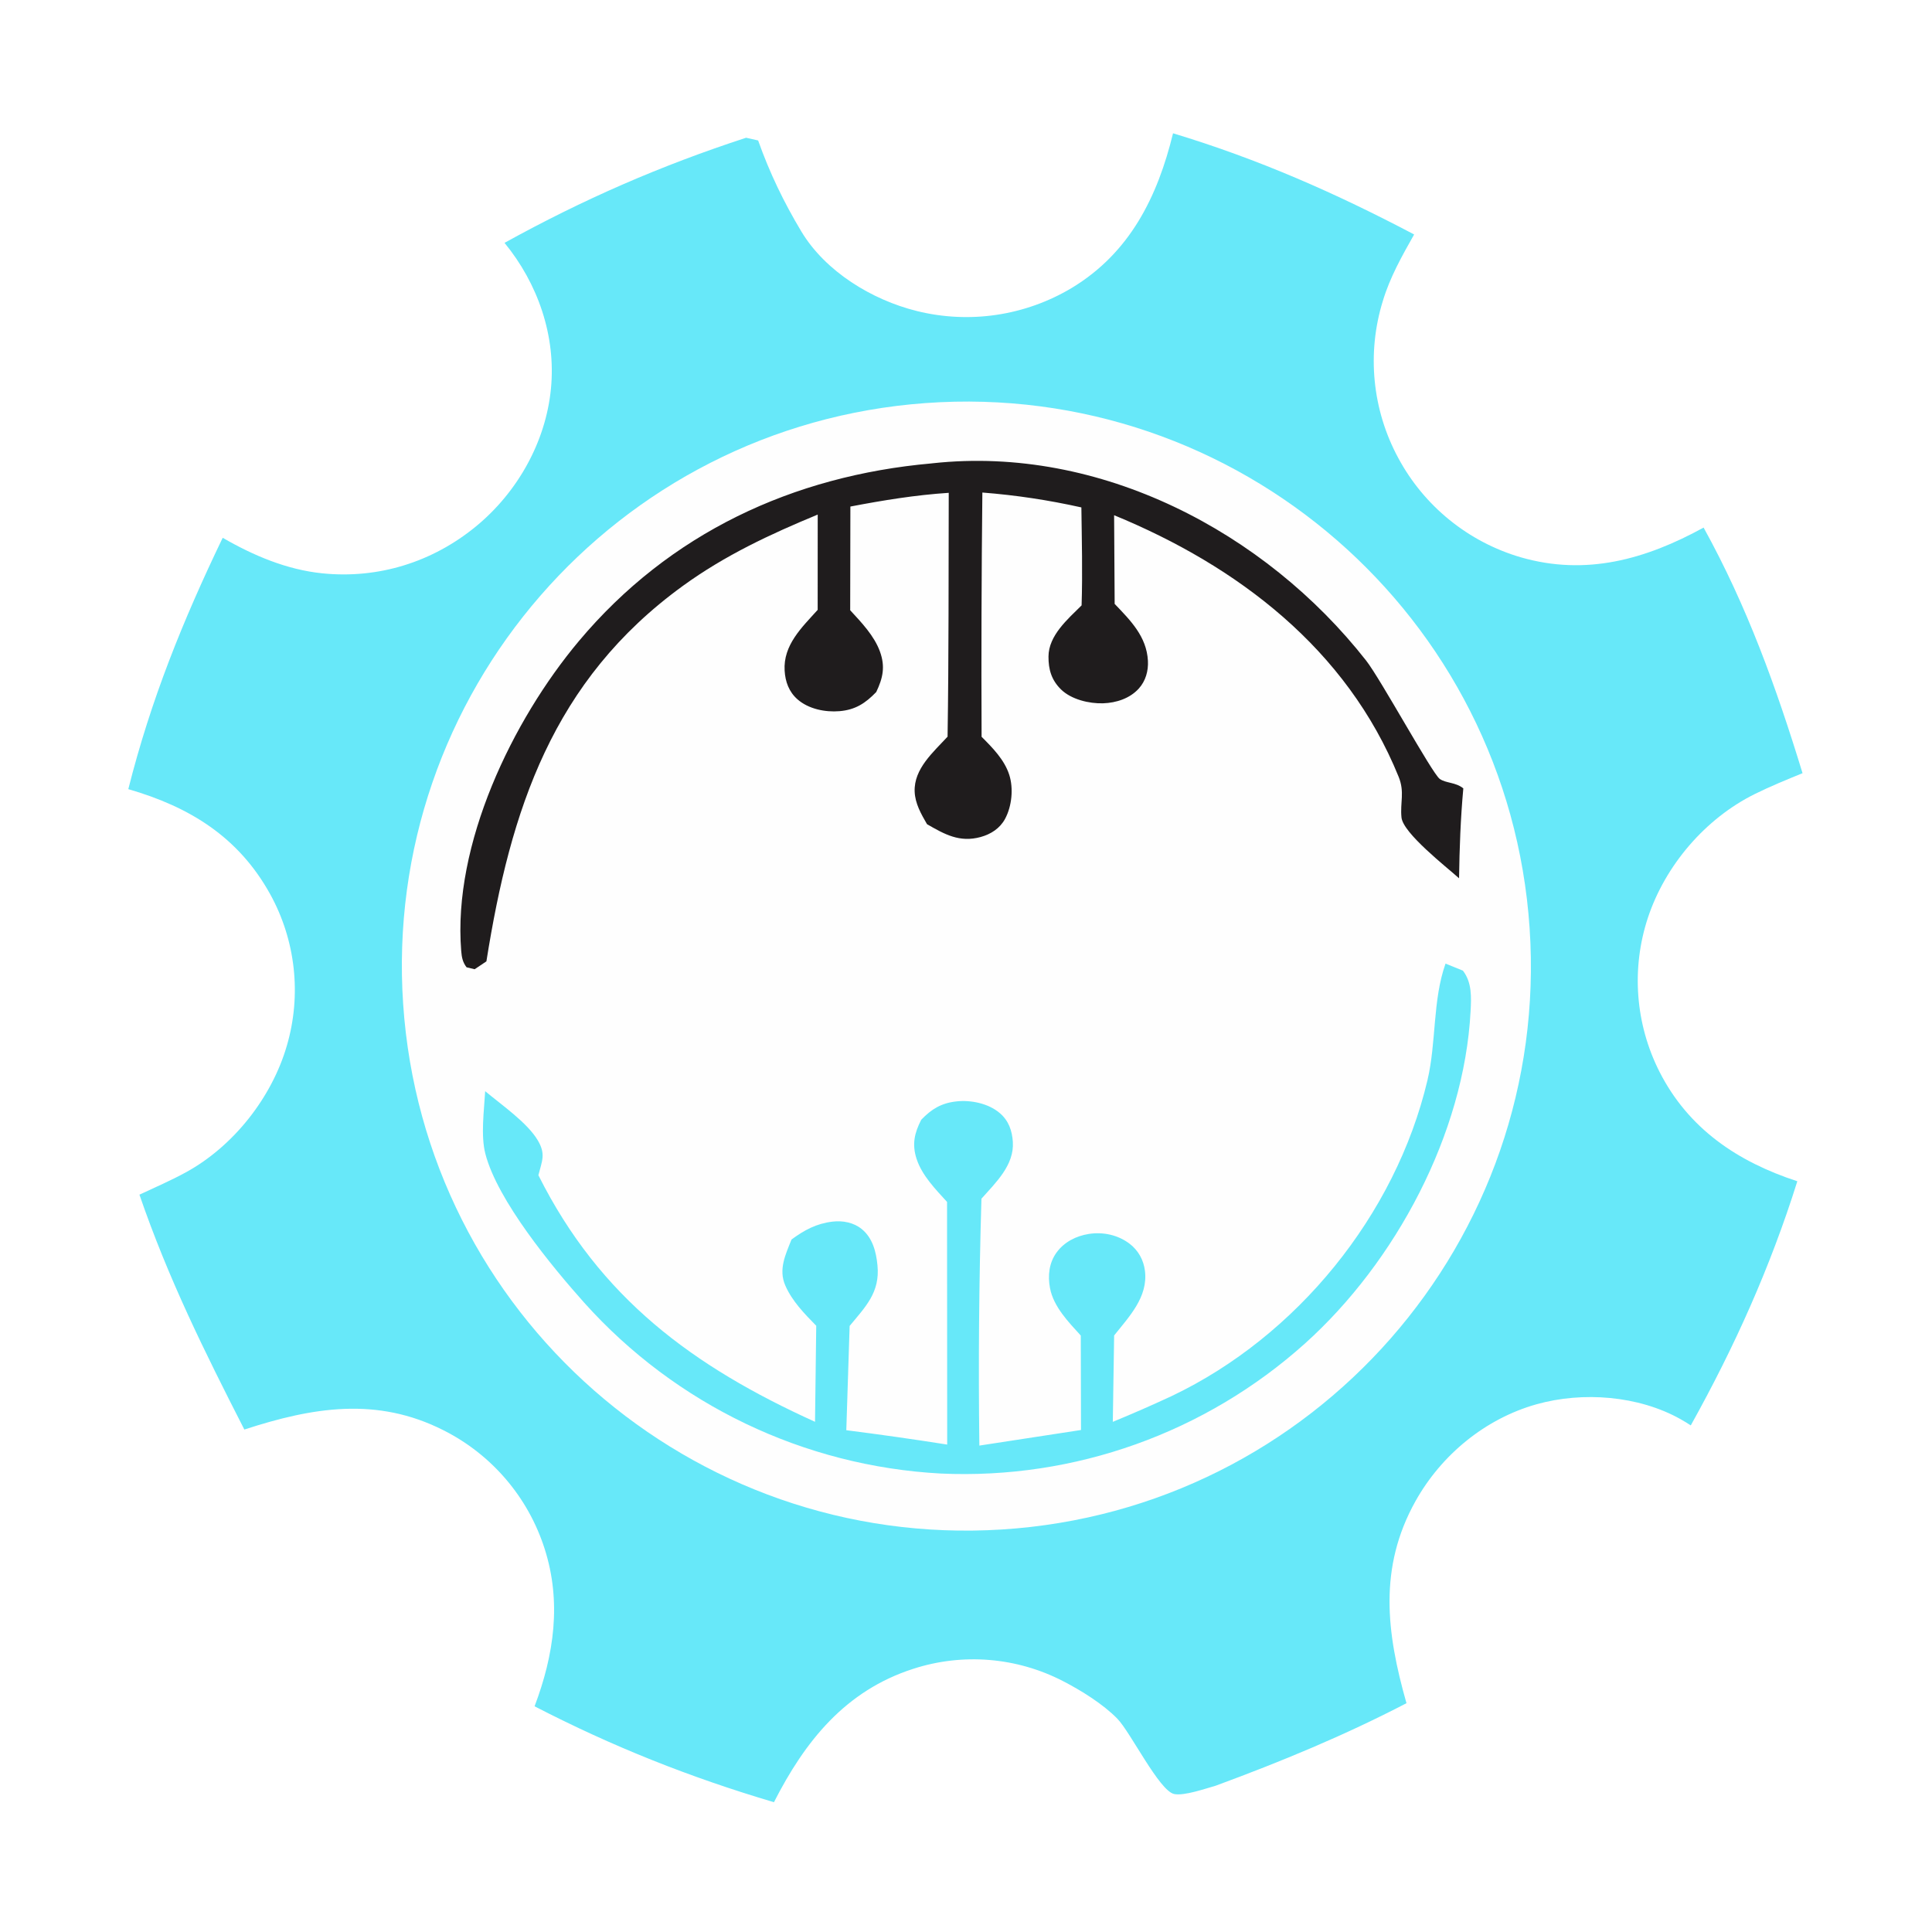
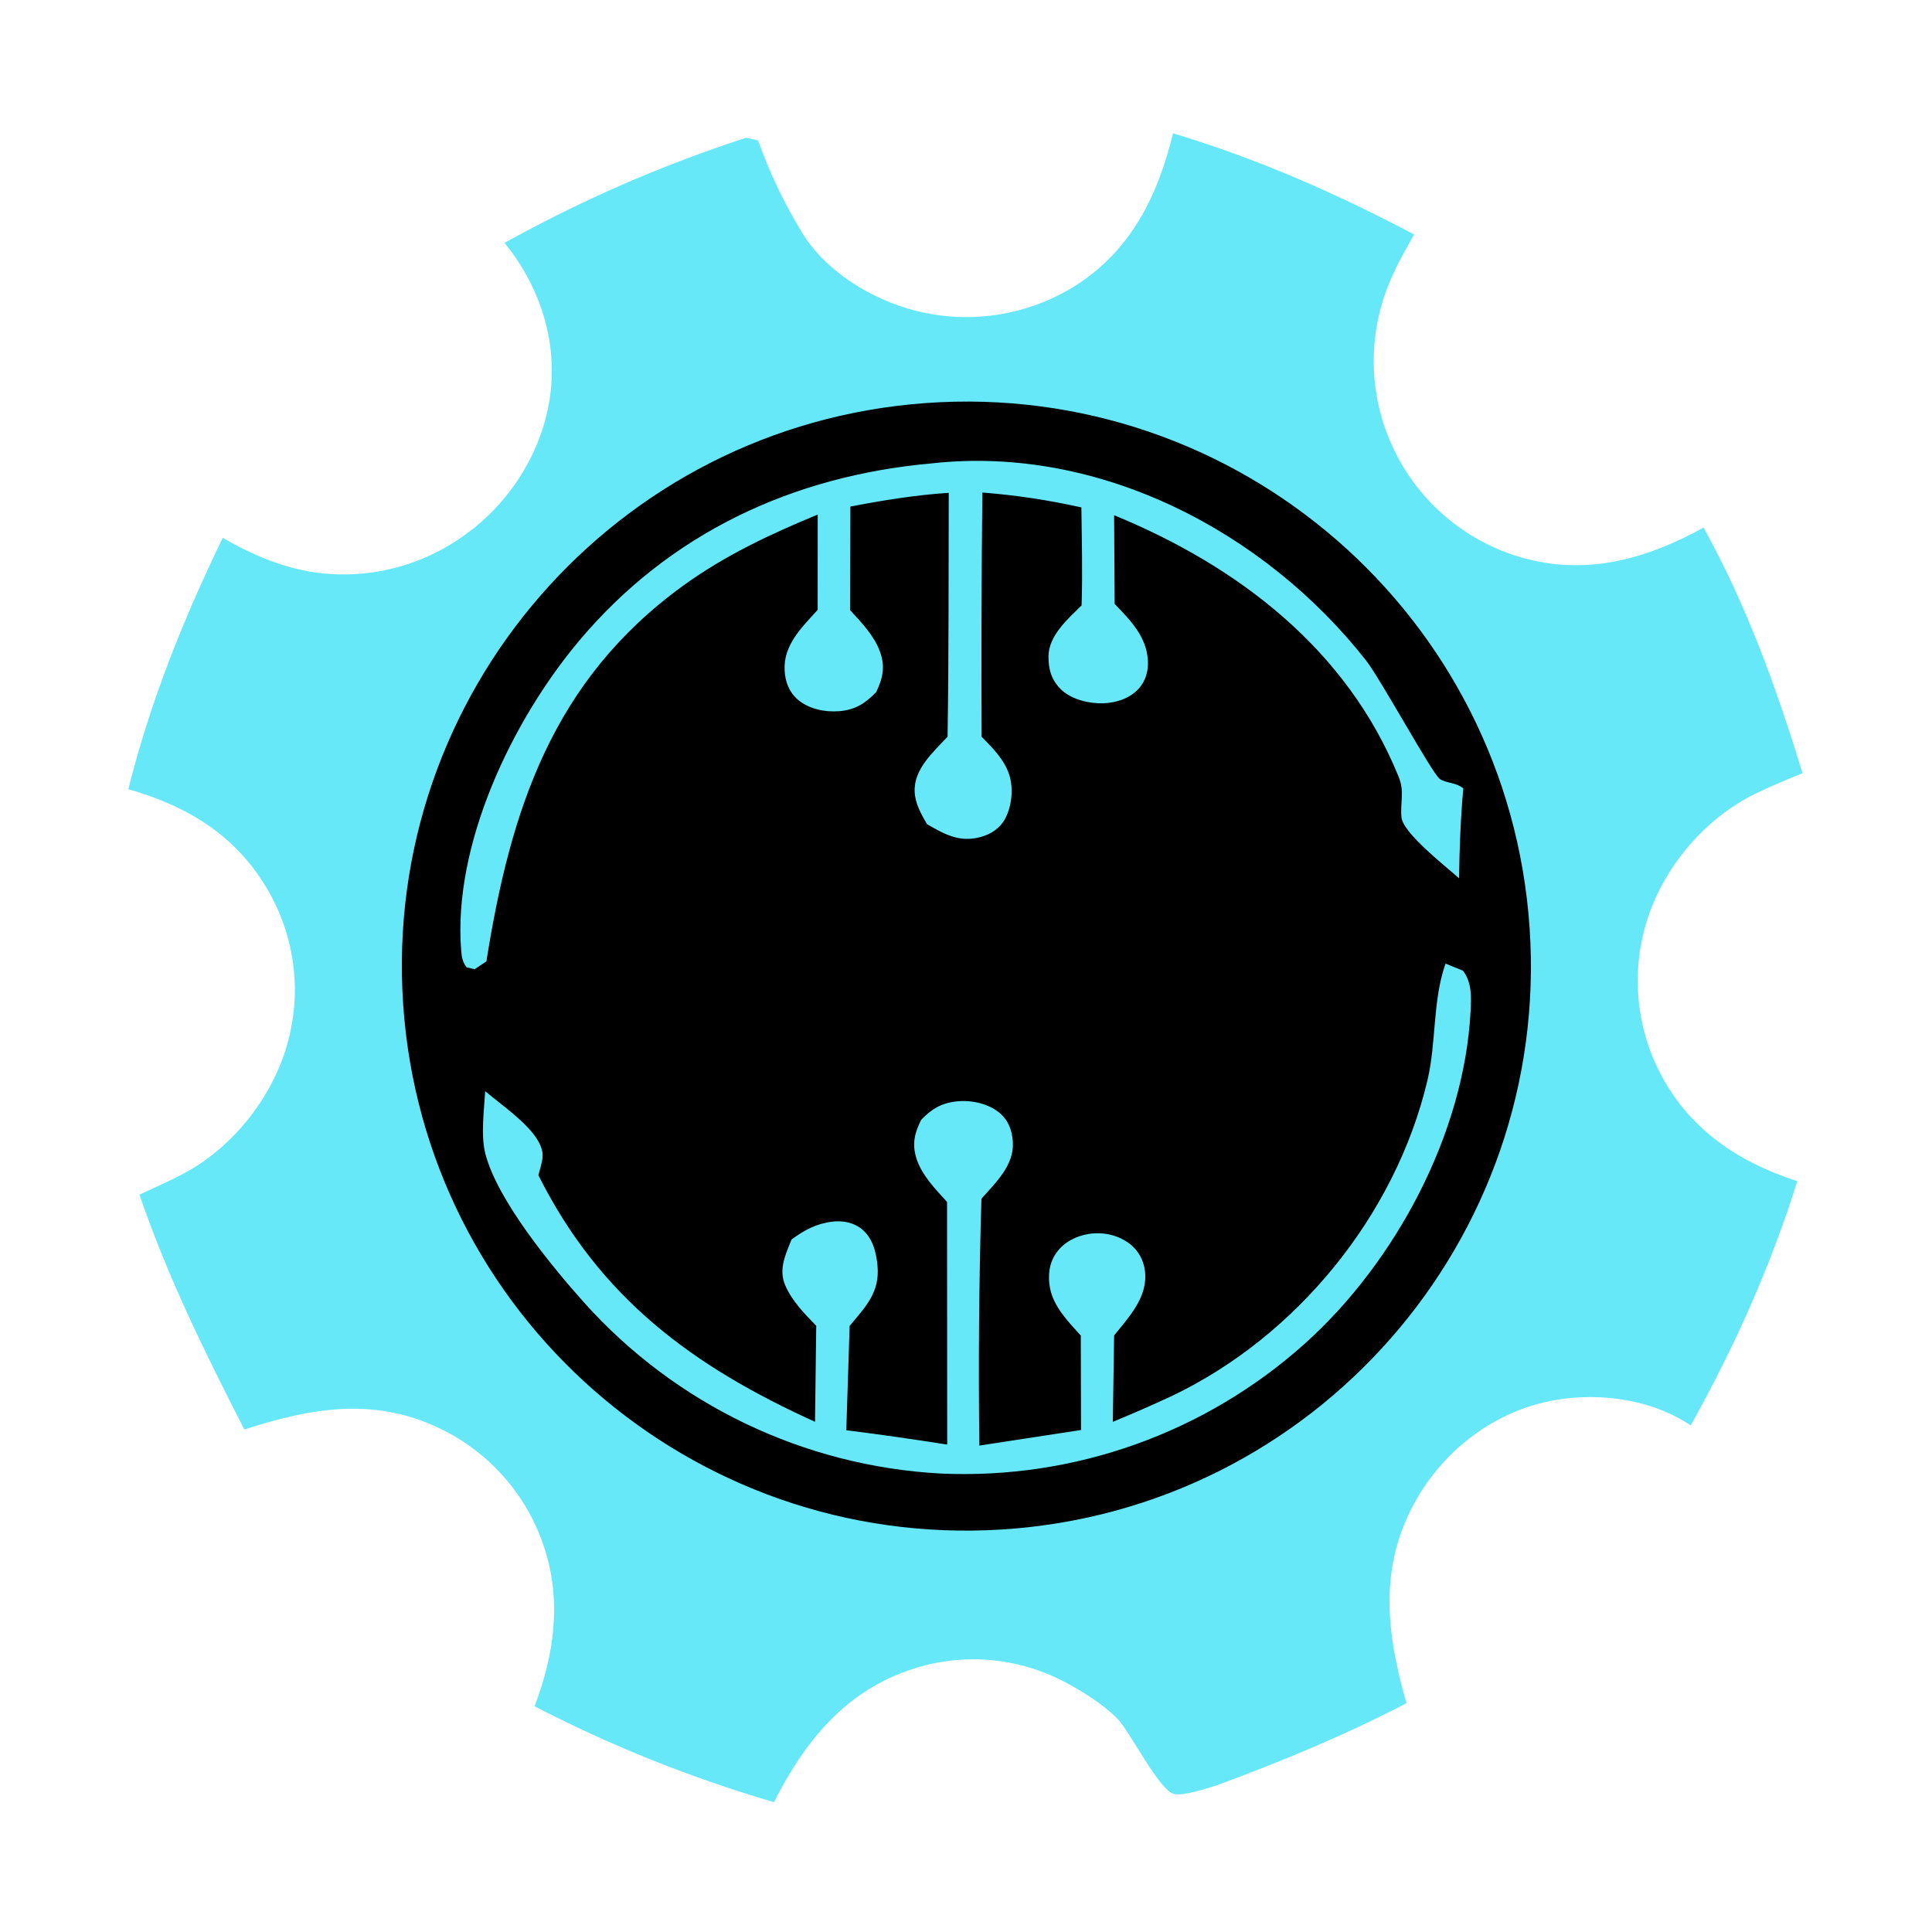
<svg xmlns="http://www.w3.org/2000/svg" width="688" height="688">
  <path fill="none" d="M0 0h688v688H0z" />
  <path fill="#67e8f9" d="m265.684 49.054 4.293.964c4.071 11.47 9.104 21.931 15.366 32.376 8.58 14.308 25.168 24.408 41.151 28.363a73.1 73.1 0 0 0 55.188-8.233c20.66-12.493 30.52-32.388 36.046-55.061 30.313 9.16 57.87 21.282 85.857 36.033-4.303 7.62-8.604 15.221-11.133 23.641a72.51 72.51 0 0 0 5.457 55.91 72.67 72.67 0 0 0 43.604 35.398c23.293 6.742 44.543.736 65.153-10.566 15.486 28.023 25.89 56.925 35.232 87.457-5.71 2.332-11.467 4.682-16.996 7.421-17.647 8.741-31.92 25.443-38.085 44.097a71.66 71.66 0 0 0 4.118 54.765c10.33 20.37 27.897 32.114 49.106 39.035-9.648 30.689-22.313 58.868-37.943 86.942a63 63 0 0 0-3.604-2.197c-14.994-8.429-34.848-9.94-51.275-5.34-18.275 5.117-33.928 18.004-43.151 34.513-13.232 23.685-10.341 46.88-3.21 71.95-22.073 11.475-44.645 20.808-67.975 29.395-3.541.993-11.216 3.682-14.742 2.95-5.299-1.1-15.52-21.96-20.236-26.813-5.023-5.17-12.913-10.082-19.34-13.387a69.5 69.5 0 0 0-53.416-4.366c-24.101 7.775-38.456 25.699-49.54 47.482-30.08-8.92-57.343-19.76-85.245-34.154 6.952-18.353 9.663-37.178 3.56-56.18a71.6 71.6 0 0 0-35.915-42.08c-23.803-12.091-46.704-8.211-70.995-.298-14.277-27.949-27.088-53.78-37.36-83.638 5.554-2.616 11.251-5.052 16.633-8.009 16.887-9.276 30.532-26.63 35.872-45.08a70.62 70.62 0 0 0-5.961-53.945c-11.29-20.39-28.699-31.072-50.508-37.378 8.044-31.874 19.384-59.931 33.618-89.515 10.908 6.328 22.835 11.37 35.466 12.66 19.939 2.035 39.238-3.986 54.714-16.704 14.708-12.088 24.854-29.985 26.706-49.028 1.832-18.839-4.638-37.438-16.528-51.952C207.7 71 235.225 58.99 265.684 49.054" />
-   <path fill="#FEFEFE" d="M329.604 143.537c111.111-8.053 207.585 75.786 215.102 186.936 7.516 111.149-76.789 207.215-187.973 214.195-110.427 6.933-205.697-76.674-213.163-187.066-7.466-110.393 75.68-206.065 186.034-214.065" />
-   <path fill="#1F1C1D" d="m331.726 165.02.519-.058c59.463-6.41 118.225 24.384 154.24 70.266 5.163 6.578 23.51 40.214 26.21 42.143 2.216 1.583 5.662 1.14 8.404 3.374-.978 10.691-1.363 21.285-1.518 32.017-4.51-4.056-19.933-16.038-20.502-21.657-.541-5.333 1.216-8.99-1.018-14.497-18.456-45.495-57.284-75.013-101.316-93.135l.193 31.58c5.626 5.885 11.387 11.604 11.846 20.258.191 3.615-.808 7.203-3.27 9.912-3.187 3.508-8.017 5.069-12.66 5.226-4.991.17-11.424-1.37-15.08-4.993-3.34-3.311-4.429-7.066-4.4-11.659.047-7.516 6.847-13.306 11.792-18.219.371-11.617.069-23.263-.08-34.884-11.798-2.626-23.209-4.352-35.258-5.3a5720 5720 0 0 0-.277 86.982c3.893 3.89 8.103 8.14 9.84 13.503 1.576 4.86.942 11.237-1.482 15.728-1.828 3.39-5.05 5.457-8.7 6.46-7.484 2.055-12.819-.948-19.096-4.57-2.091-3.633-4.238-7.334-4.396-11.622-.299-8.1 6.63-14.026 11.72-19.541.45-28.937.33-57.895.416-86.835-11.92.786-23.308 2.647-35.026 4.888l-.068 36.923c4.01 4.357 8.54 9.055 10.594 14.704 1.946 5.358 1.072 9.44-1.32 14.426-3.851 3.992-7.427 6.339-13.088 6.814-5.08.426-11.012-.761-14.941-4.204-3.066-2.687-4.356-6.29-4.59-10.222-.543-9.128 6.097-15.367 11.765-21.648l.016-33.934c-16.975 7.014-33.034 14.518-48.001 25.378-46.453 33.708-61.398 79.732-69.982 133.725l-4.188 2.803-2.875-.692c-1.398-1.81-1.724-3.577-1.906-5.81-3.086-37.93 18.232-82.144 41.893-110.347 32.246-38.435 76.182-58.885 125.59-63.282" />
+   <path fill="black" d="M329.604 143.537c111.111-8.053 207.585 75.786 215.102 186.936 7.516 111.149-76.789 207.215-187.973 214.195-110.427 6.933-205.697-76.674-213.163-187.066-7.466-110.393 75.68-206.065 186.034-214.065" />
+   <path fill="#67E8F9" d="m331.726 165.02.519-.058c59.463-6.41 118.225 24.384 154.24 70.266 5.163 6.578 23.51 40.214 26.21 42.143 2.216 1.583 5.662 1.14 8.404 3.374-.978 10.691-1.363 21.285-1.518 32.017-4.51-4.056-19.933-16.038-20.502-21.657-.541-5.333 1.216-8.99-1.018-14.497-18.456-45.495-57.284-75.013-101.316-93.135l.193 31.58c5.626 5.885 11.387 11.604 11.846 20.258.191 3.615-.808 7.203-3.27 9.912-3.187 3.508-8.017 5.069-12.66 5.226-4.991.17-11.424-1.37-15.08-4.993-3.34-3.311-4.429-7.066-4.4-11.659.047-7.516 6.847-13.306 11.792-18.219.371-11.617.069-23.263-.08-34.884-11.798-2.626-23.209-4.352-35.258-5.3a5720 5720 0 0 0-.277 86.982c3.893 3.89 8.103 8.14 9.84 13.503 1.576 4.86.942 11.237-1.482 15.728-1.828 3.39-5.05 5.457-8.7 6.46-7.484 2.055-12.819-.948-19.096-4.57-2.091-3.633-4.238-7.334-4.396-11.622-.299-8.1 6.63-14.026 11.72-19.541.45-28.937.33-57.895.416-86.835-11.92.786-23.308 2.647-35.026 4.888l-.068 36.923c4.01 4.357 8.54 9.055 10.594 14.704 1.946 5.358 1.072 9.44-1.32 14.426-3.851 3.992-7.427 6.339-13.088 6.814-5.08.426-11.012-.761-14.941-4.204-3.066-2.687-4.356-6.29-4.59-10.222-.543-9.128 6.097-15.367 11.765-21.648l.016-33.934c-16.975 7.014-33.034 14.518-48.001 25.378-46.453 33.708-61.398 79.732-69.982 133.725l-4.188 2.803-2.875-.692c-1.398-1.81-1.724-3.577-1.906-5.81-3.086-37.93 18.232-82.144 41.893-110.347 32.246-38.435 76.182-58.885 125.59-63.282" />
  <path fill="#67e8f9" d="m514.765 343.147 6.19 2.506c3.245 4.222 2.994 9.435 2.729 14.49-2.297 43.652-26.72 89.287-58.933 118.251A181.8 181.8 0 0 1 335 524.738a183.85 183.85 0 0 1-126.959-60.84c-11.443-12.822-30.889-36.36-35.201-53.033-1.694-6.549-.439-15.522-.064-22.285 5.712 4.793 15.072 11.228 18.782 17.586 2.841 4.87 1.47 7.187.166 12.334 21.909 43.776 55.063 68.122 98.512 87.815l.431-34.205c-4.208-4.294-8.609-8.78-11.033-14.375-2.465-5.687.09-10.978 2.237-16.34 4.557-3.351 8.867-5.686 14.576-6.363 3.659-.433 7.543.287 10.446 2.662 3.891 3.182 5.135 8.177 5.589 12.976.903 9.557-4.21 14.614-9.92 21.501l-1.188 37.141a1193 1193 0 0 1 35.931 5.111l-.053-86.409c-4.108-4.507-8.931-9.43-10.852-15.333-1.69-5.194-.76-9.193 1.655-13.918 3.672-3.84 7.18-5.96 12.559-6.546 5.176-.564 11.41.72 15.44 4.183 3.15 2.704 4.365 6.235 4.626 10.233.54 8.28-6.077 14.486-11.18 20.233a2061 2061 0 0 0-.743 87.919l36.2-5.55-.079-33.635c-4.393-4.824-9.7-10.252-10.963-16.892-.835-4.394-.362-8.924 2.299-12.632 2.708-3.772 7.001-5.95 11.524-6.66 5.054-.793 10.333.337 14.442 3.428 3.15 2.369 5.072 5.83 5.547 9.735 1.13 9.306-5.597 16.24-10.976 22.99l-.472 30.759a494 494 0 0 0 21.045-9.22c44.455-21.198 79.651-64.387 91.003-112.415 3.198-13.529 1.8-28.478 6.438-41.546" />
</svg>
